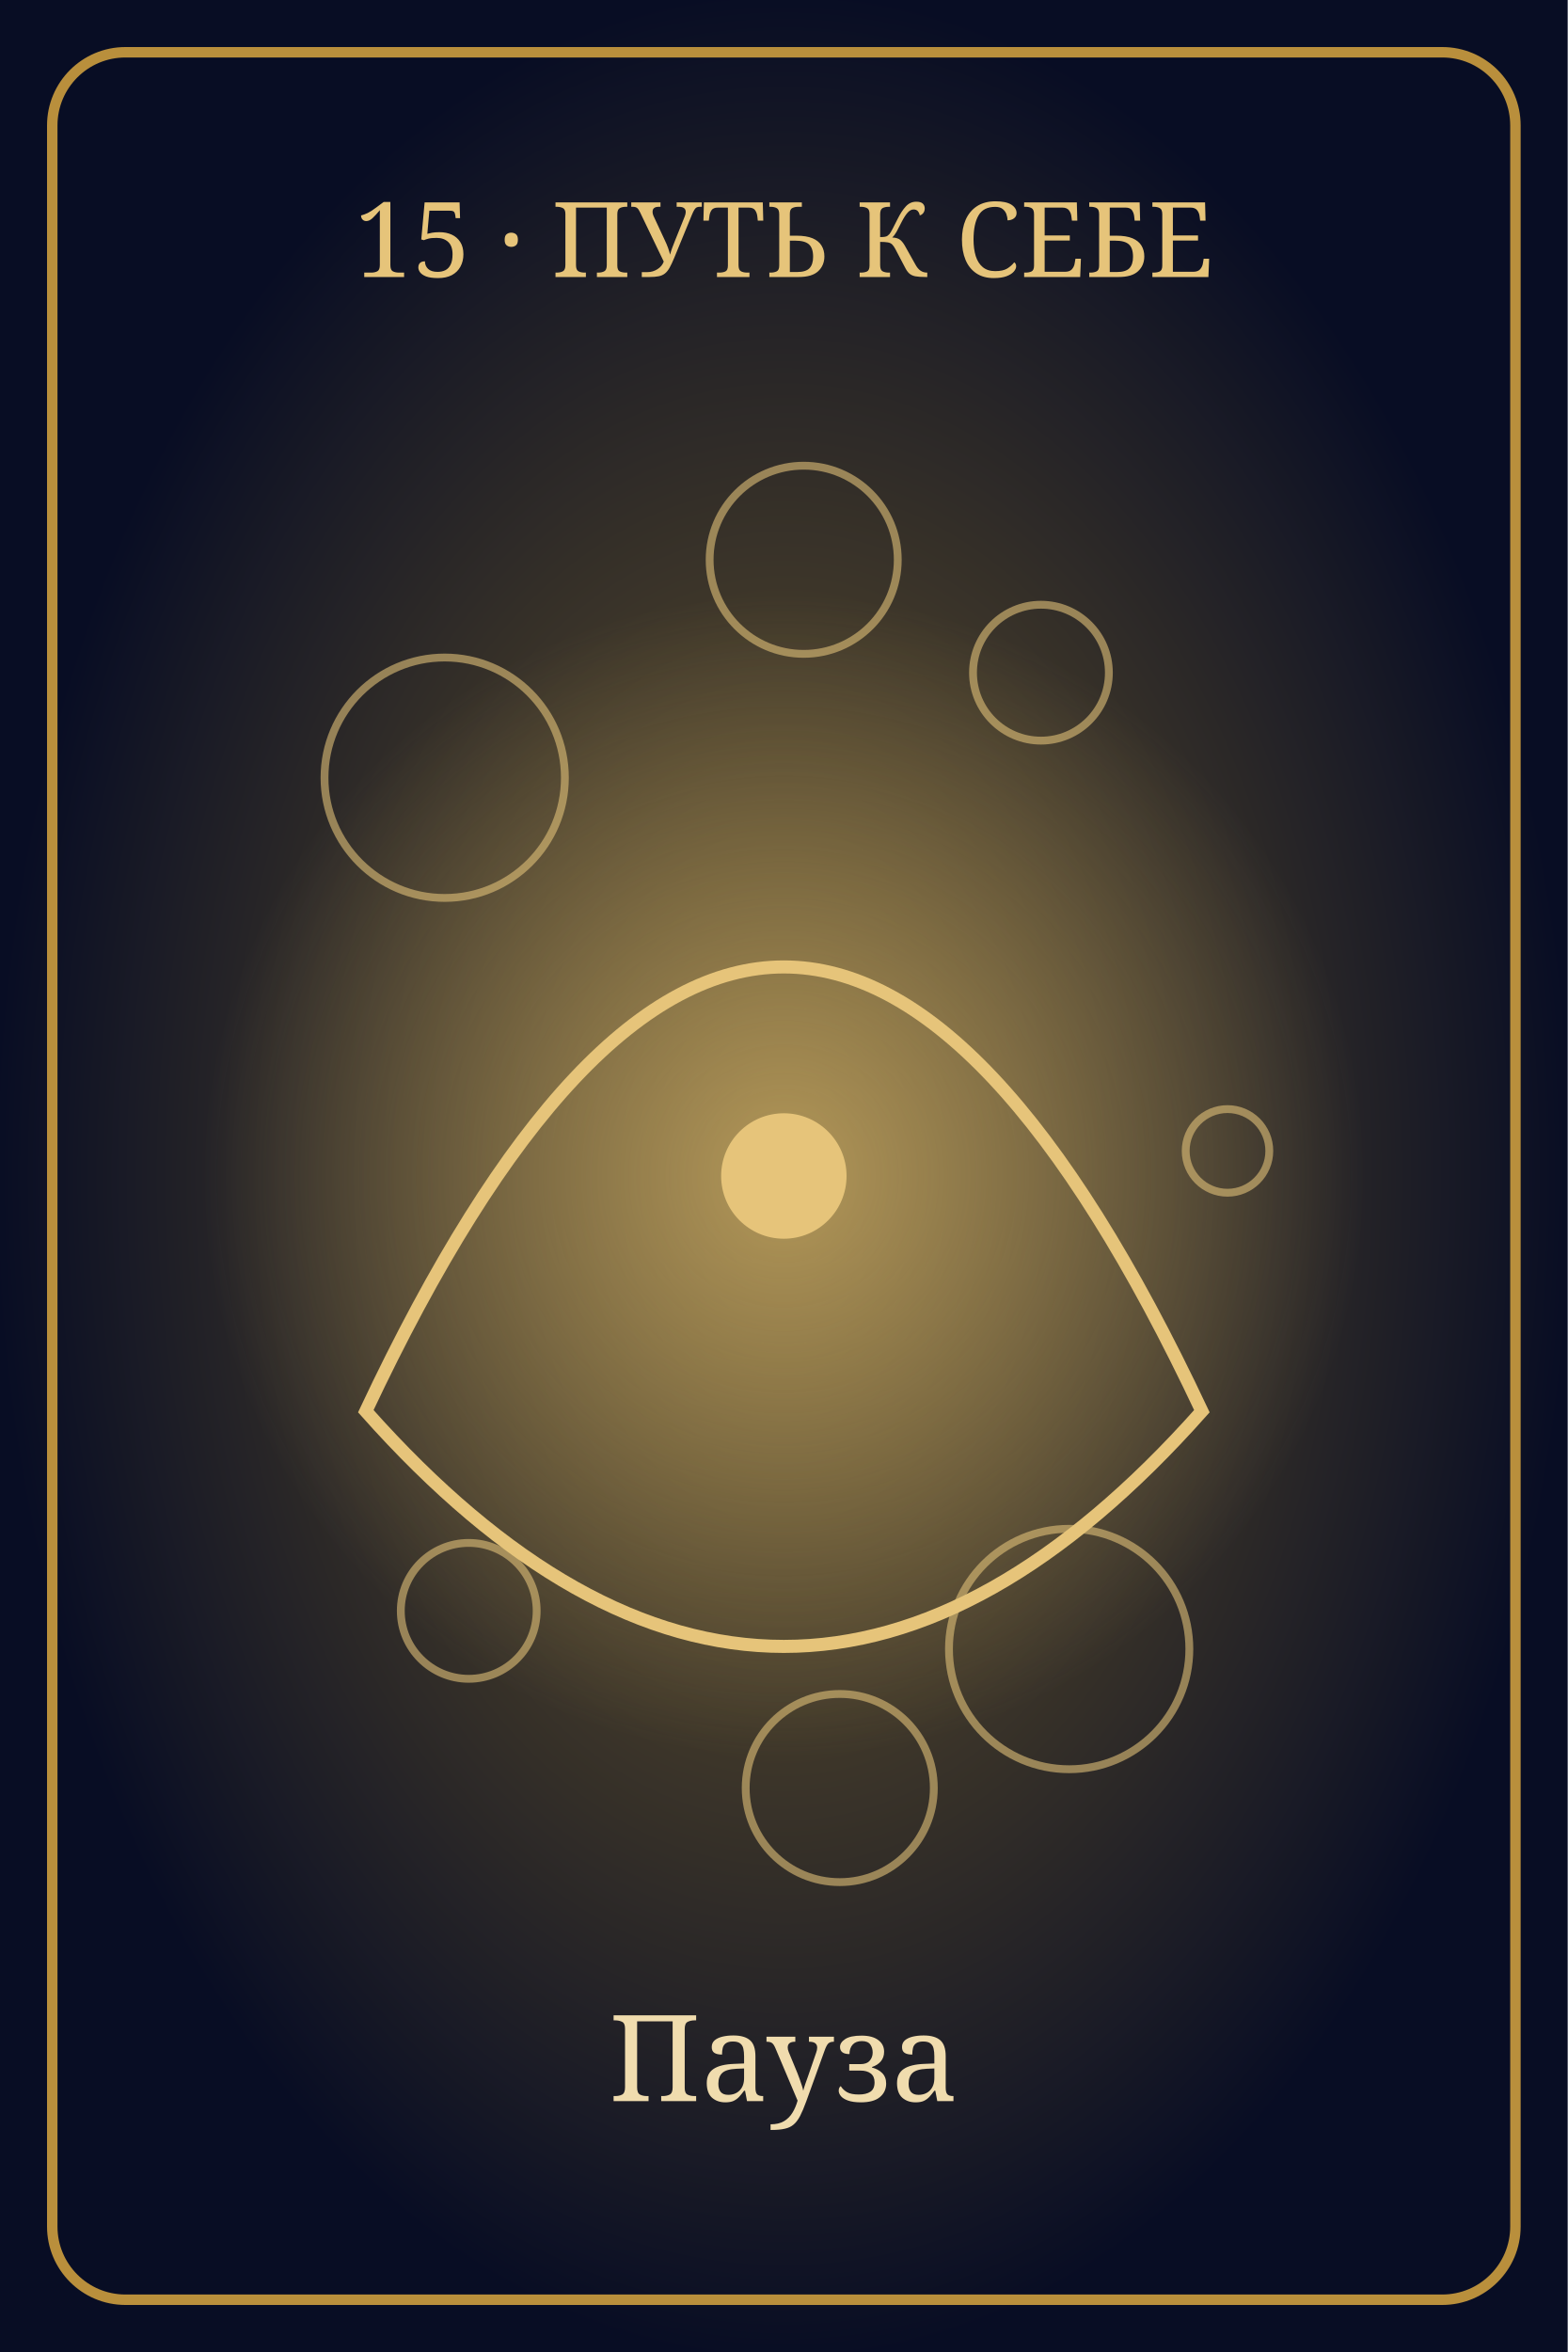
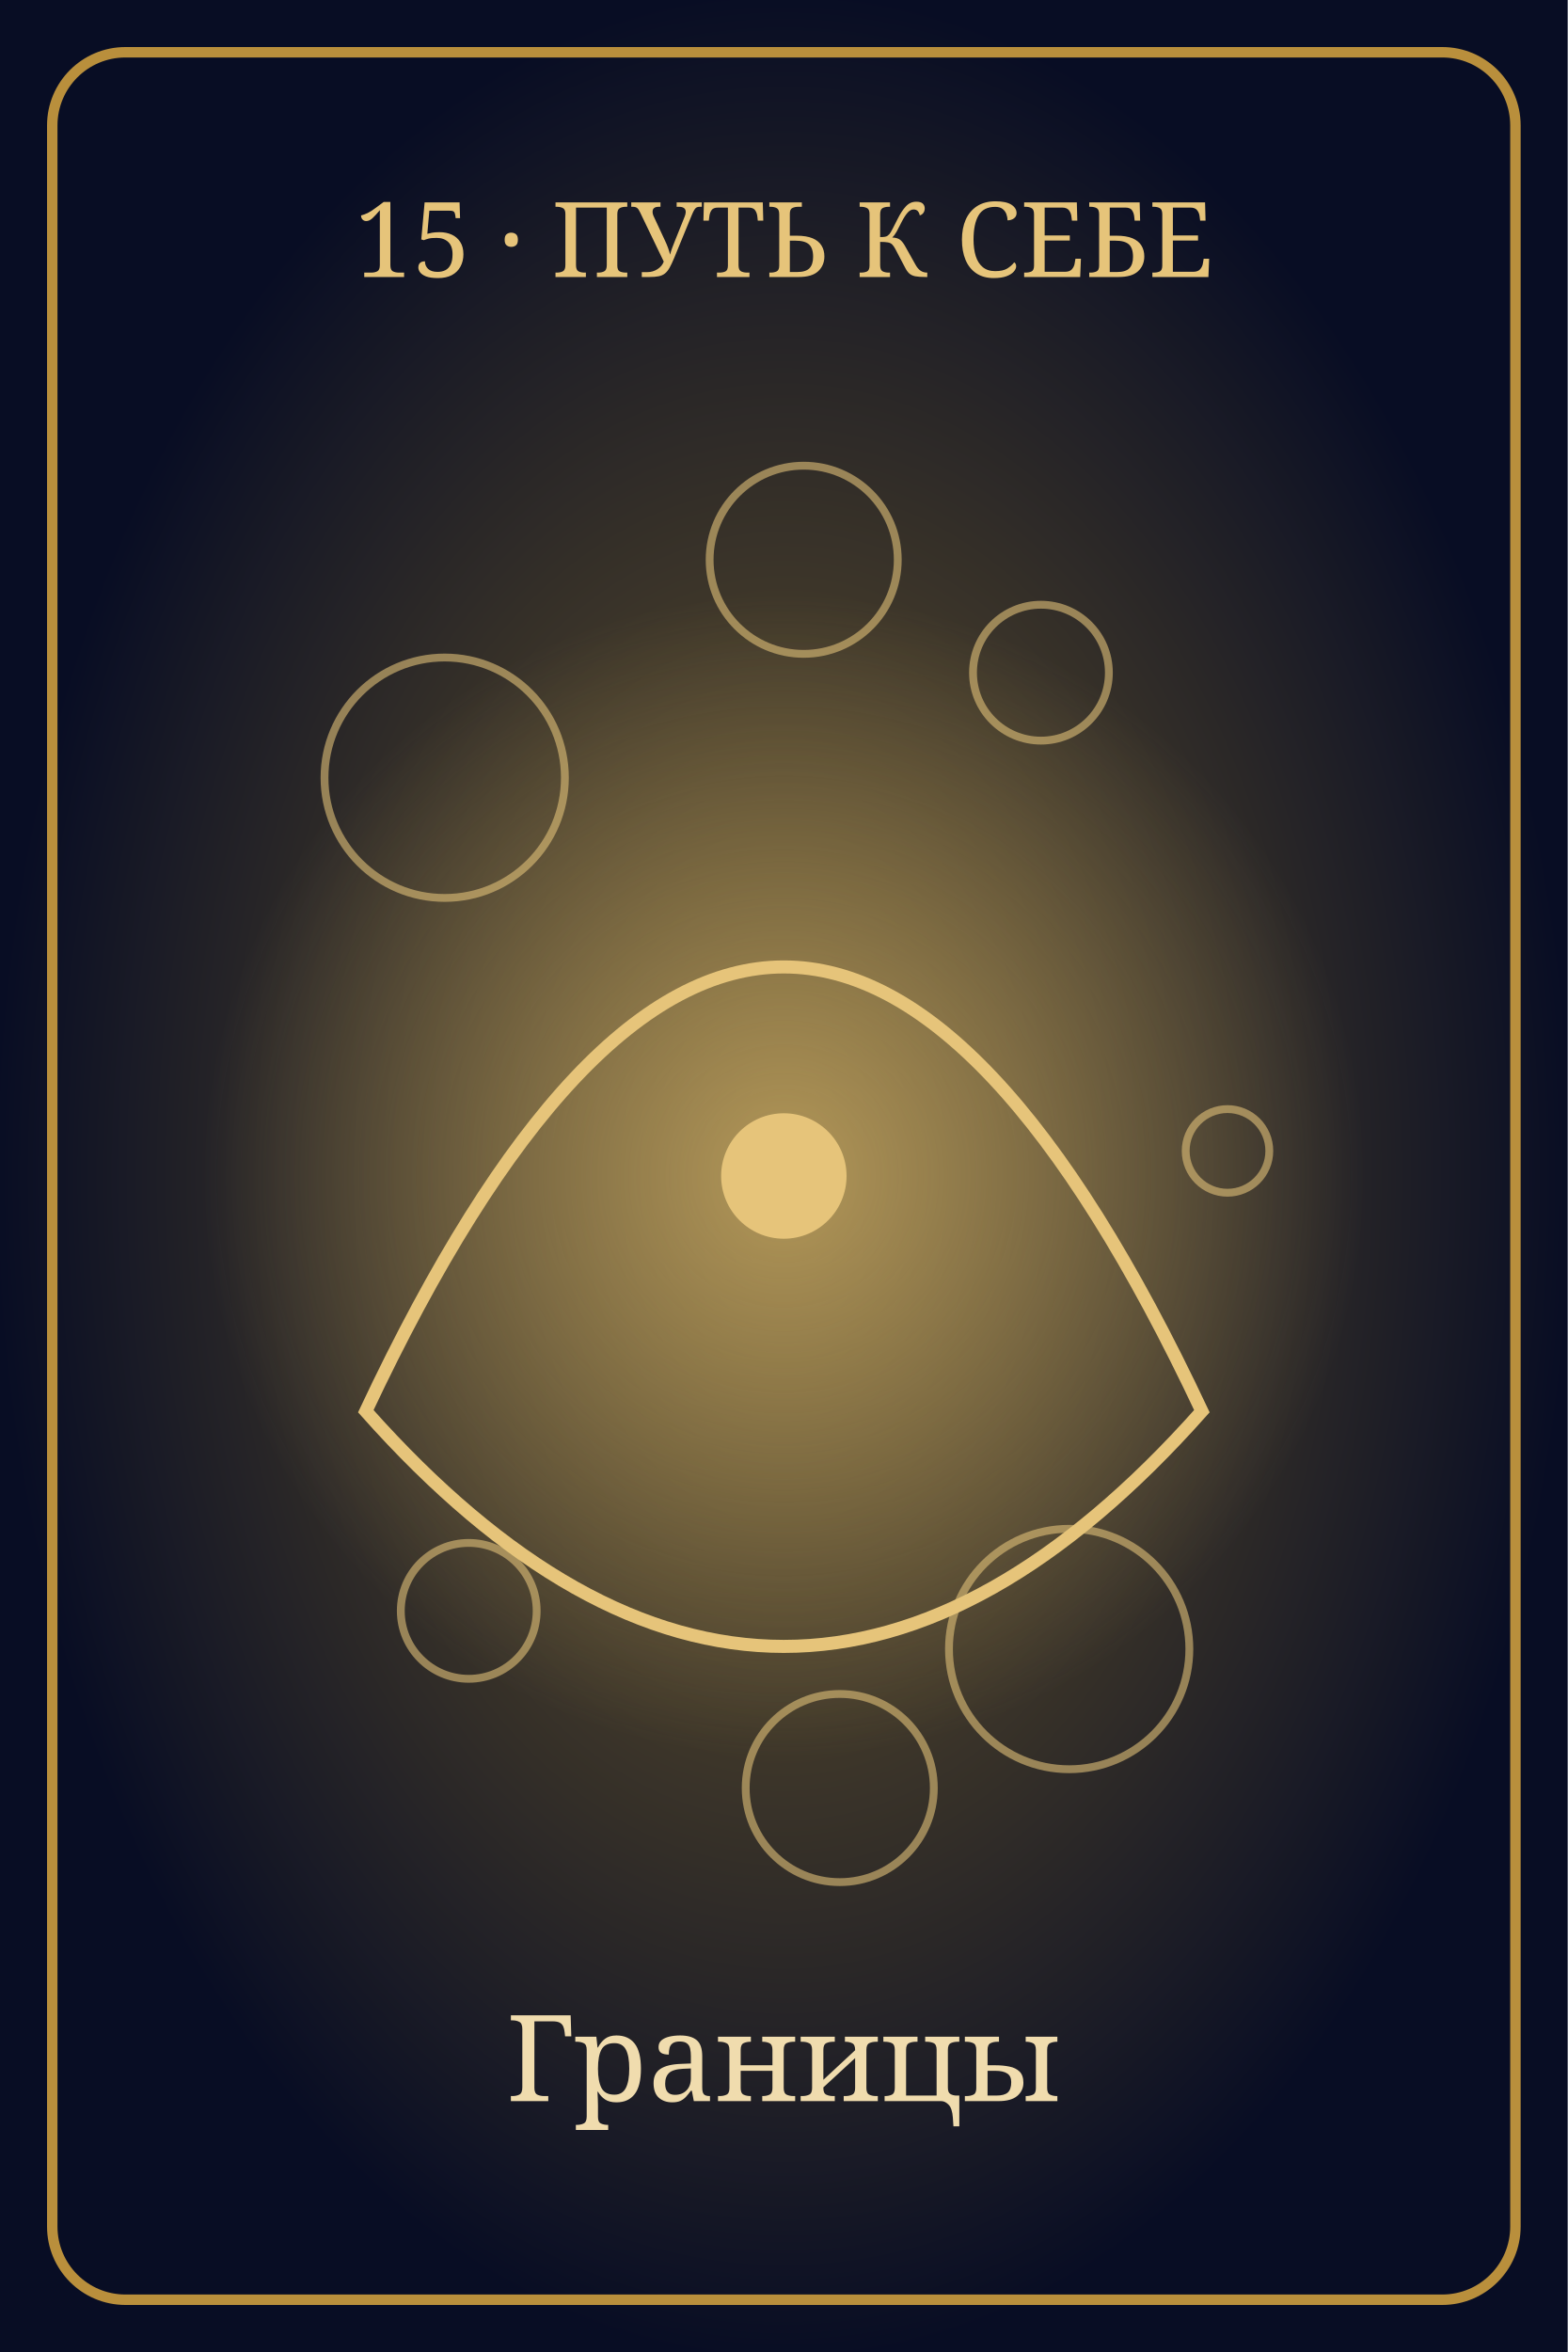
- <svg xmlns="http://www.w3.org/2000/svg" viewBox="0 0 300 450" role="img" aria-label="Иллюстрация карты Пауза">
+ <svg xmlns="http://www.w3.org/2000/svg" viewBox="0 0 300 450" role="img" aria-label="Иллюстрация карты Границы">
  <defs>
    <radialGradient id="bg">
      <stop stop-color="hsl(43,42%,31%)" />
      <stop offset="1" stop-color="#080d24" />
    </radialGradient>
    <radialGradient id="glow">
      <stop stop-color="#e6c47a" stop-opacity=".56" />
      <stop offset="1" stop-color="#e6c47a" stop-opacity="0" />
    </radialGradient>
  </defs>
  <rect width="300" height="450" fill="url(#bg)" />
  <rect x="10" y="10" width="280" height="430" rx="14" fill="none" stroke="#b98f3c" stroke-width="2" />
  <circle cx="150" cy="225" r="112" fill="url(#glow)" />
  <g fill="none" stroke="#e6c47a" stroke-width="2.5">
    <path d="M70 270 Q150 100 230 270 Q150 360 70 270Z" />
  </g>
  <circle cx="204.6" cy="315.5" r="23" fill="none" stroke="#e6c47a" stroke-opacity=".58" stroke-width="1.5" />
  <circle cx="153.8" cy="107.1" r="18" fill="none" stroke="#e6c47a" stroke-opacity=".58" stroke-width="1.5" />
  <circle cx="89.7" cy="308.2" r="13" fill="none" stroke="#e6c47a" stroke-opacity=".58" stroke-width="1.5" />
  <circle cx="234.9" cy="220.2" r="8" fill="none" stroke="#e6c47a" stroke-opacity=".58" stroke-width="1.5" />
  <circle cx="85.1" cy="148.8" r="23" fill="none" stroke="#e6c47a" stroke-opacity=".58" stroke-width="1.5" />
  <circle cx="160.7" cy="342.1" r="18" fill="none" stroke="#e6c47a" stroke-opacity=".58" stroke-width="1.5" />
  <circle cx="199.2" cy="128.7" r="13" fill="none" stroke="#e6c47a" stroke-opacity=".58" stroke-width="1.5" />
  <circle cx="150" cy="225" r="12" fill="#e6c47a" />
  <text x="150" y="53" text-anchor="middle" fill="#e6c47a" font-family="Georgia,serif" font-size="20">15 · ПУТЬ К СЕБЕ</text>
-   <text x="150" y="402" text-anchor="middle" fill="#f0dcae" font-family="Georgia,serif" font-size="23" textLength="240" lengthAdjust="spacingAndGlyphs">Пауза</text>
+   <text x="150" y="402" text-anchor="middle" fill="#f0dcae" font-family="Georgia,serif" font-size="23" textLength="240" lengthAdjust="spacingAndGlyphs">Границы</text>
</svg>
